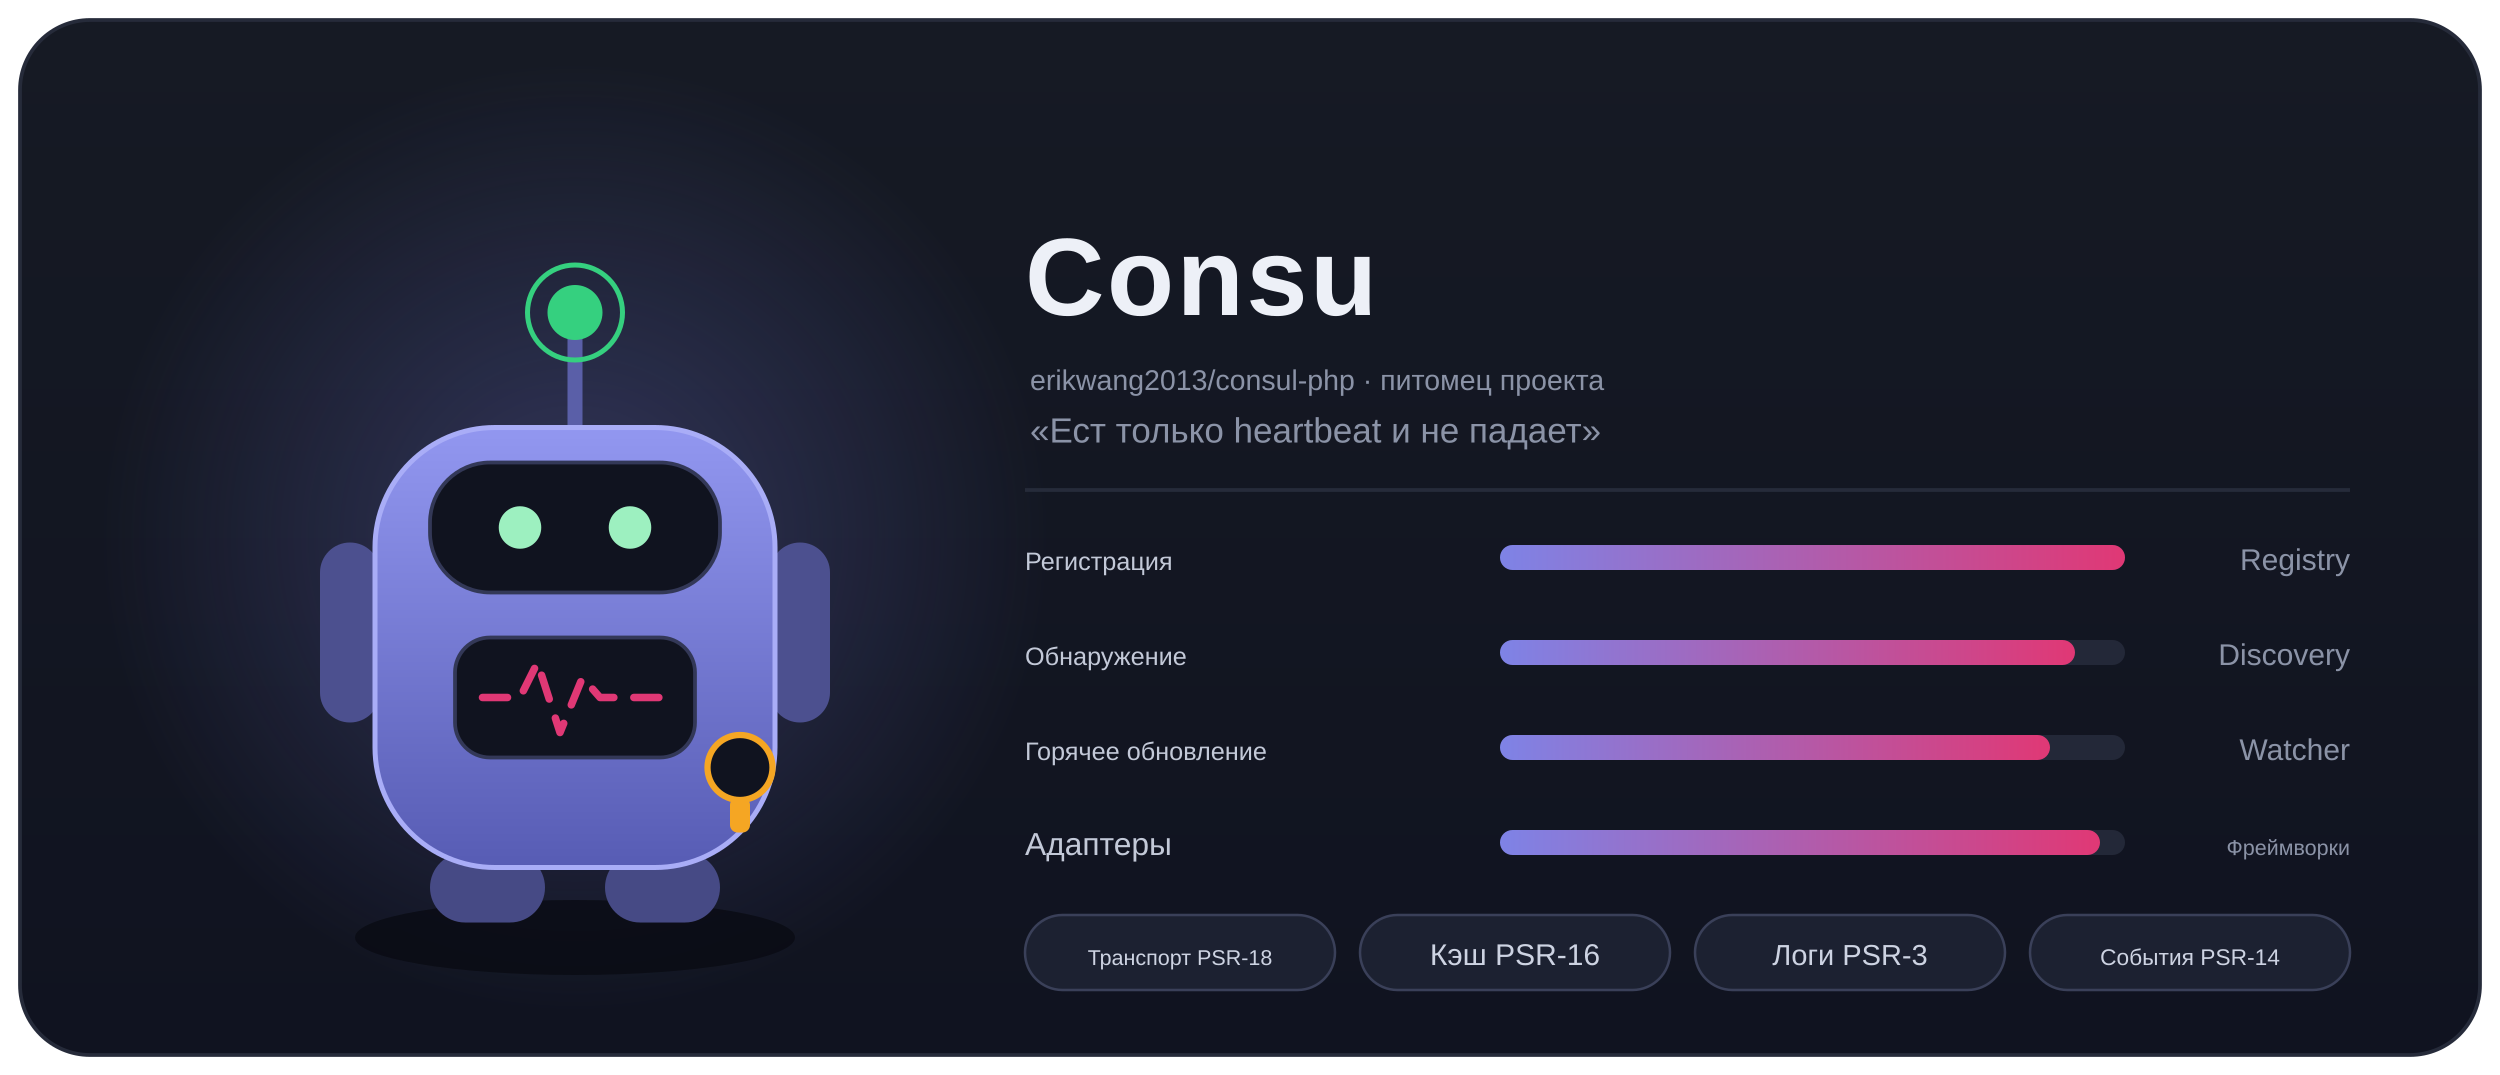
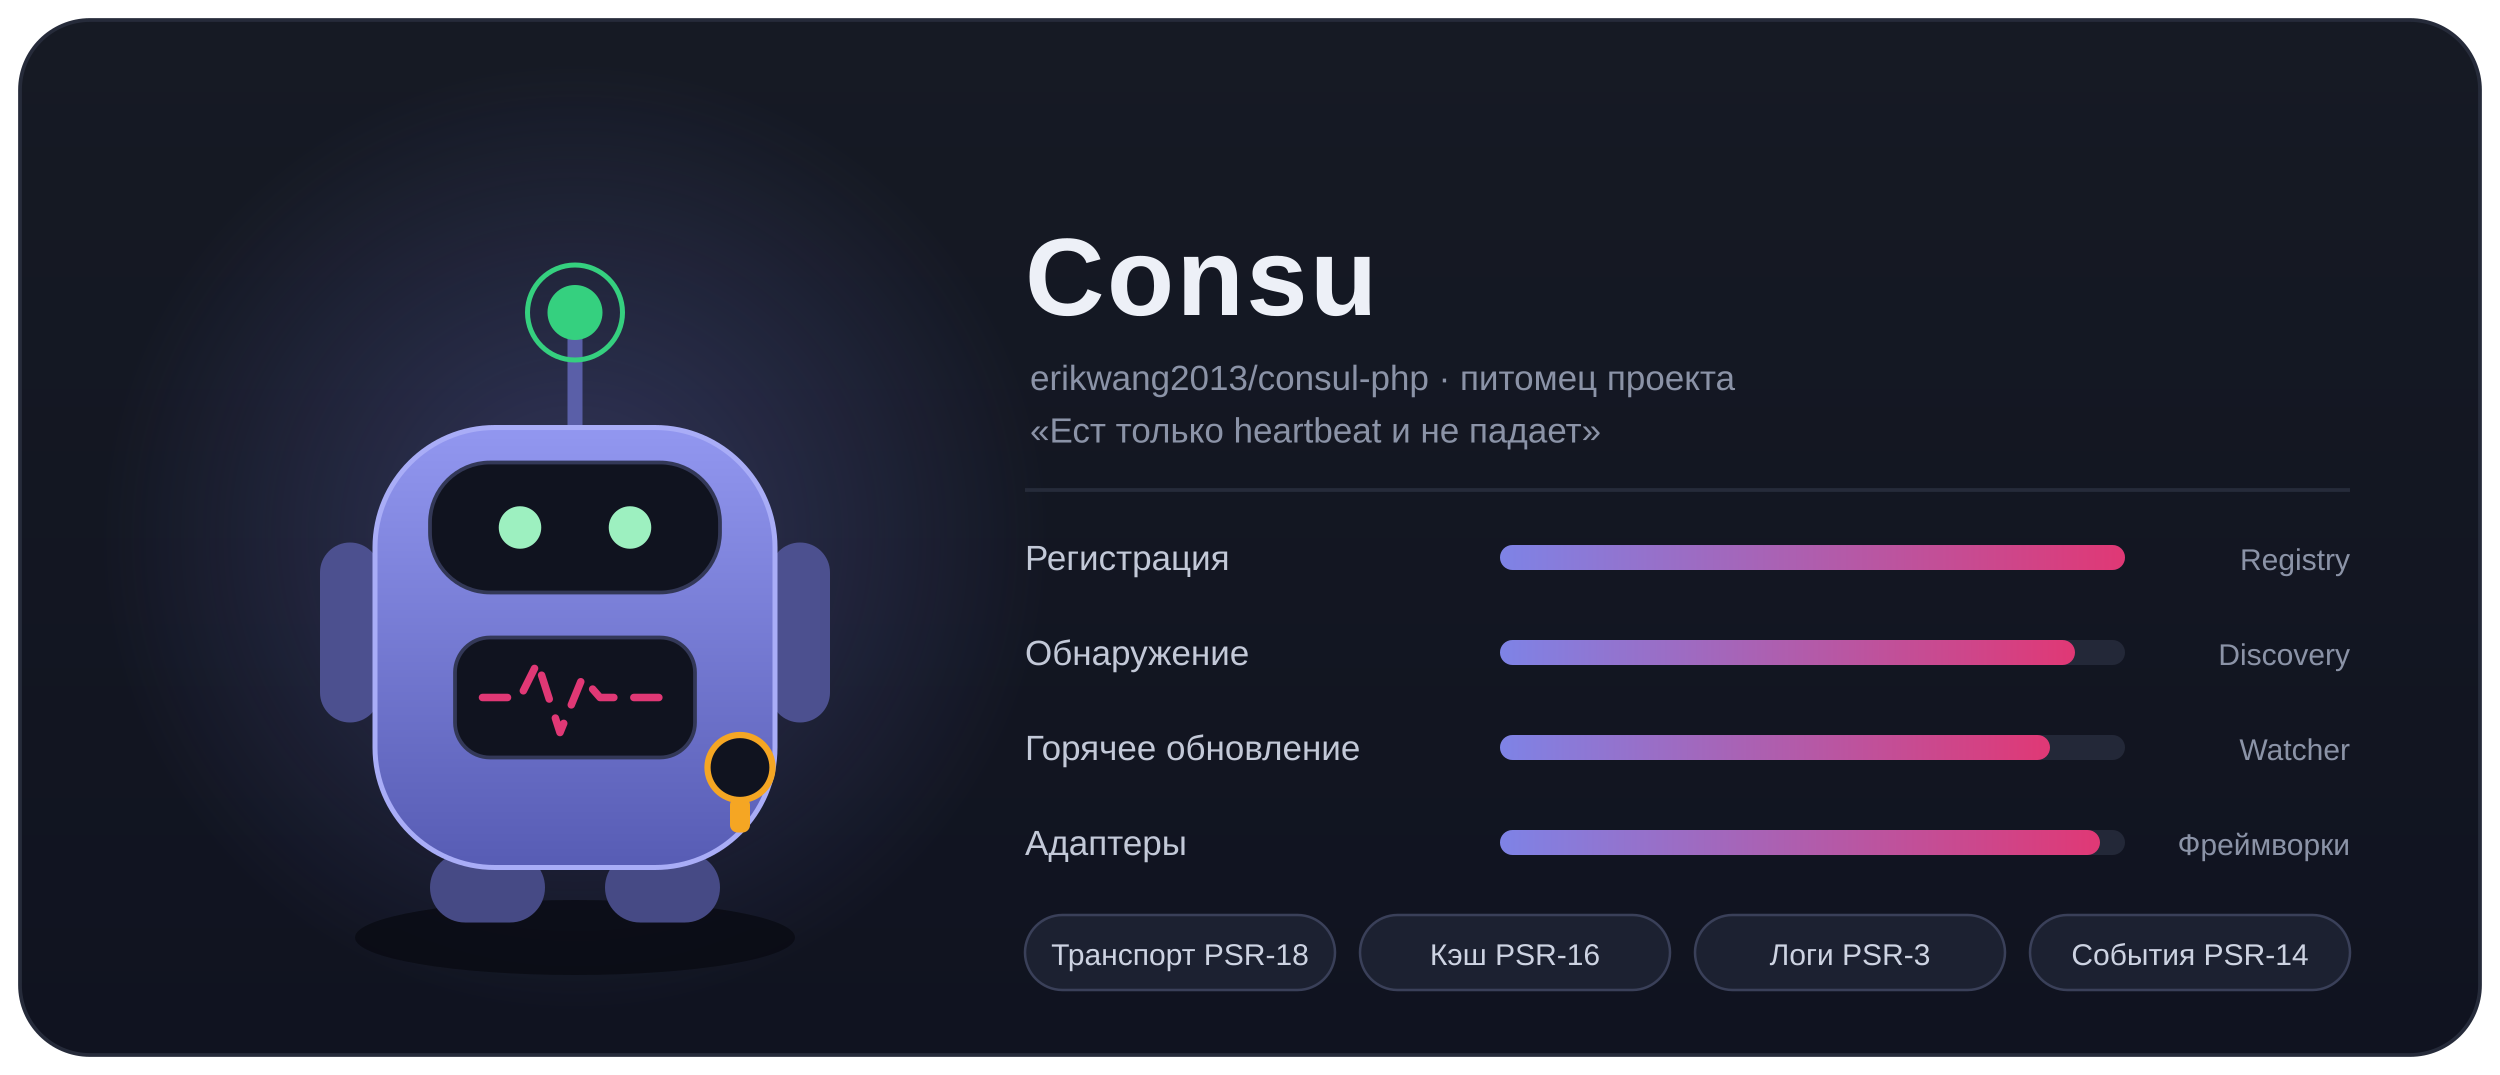
<svg xmlns="http://www.w3.org/2000/svg" width="1000" height="430" viewBox="0 0 1000 430" role="img" aria-label="Питомец проекта consul-php — Consu">
  <style>
    .t { font-family: -apple-system, BlinkMacSystemFont, "Segoe UI", "Helvetica Neue", Arial, "DejaVu Sans", "Noto Sans SC", "PingFang SC", "Microsoft YaHei", sans-serif; }
    .name { font-size: 44px; font-weight: 700; fill: #EDF0F7; letter-spacing: 1px; }
    .sub { font-size: 14px; fill: #8B93A7; }
    .label { font-size: 14px; fill: #C3C9D8; }
    .val { font-size: 12px; fill: #8B93A7; }
    .chip { font-size: 12px; fill: #CDD3E2; }
  </style>
  <defs>
    <linearGradient id="panel" x1="0" y1="0" x2="0" y2="1">
      <stop offset="0" stop-color="#161A24" />
      <stop offset="1" stop-color="#101320" />
    </linearGradient>
    <linearGradient id="body" x1="0" y1="0" x2="0" y2="1">
      <stop offset="0" stop-color="#9297F0" />
      <stop offset="1" stop-color="#575CB4" />
    </linearGradient>
    <linearGradient id="bar" x1="0" y1="0" x2="1" y2="0">
      <stop offset="0" stop-color="#7E83E6" />
      <stop offset="1" stop-color="#E03875" />
    </linearGradient>
    <radialGradient id="glow" cx="0.5" cy="0.5" r="0.5">
      <stop offset="0" stop-color="#7A7FE0" stop-opacity="0.30" />
      <stop offset="1" stop-color="#7A7FE0" stop-opacity="0" />
    </radialGradient>
  </defs>
  <rect x="8" y="8" width="984" height="414" rx="28" fill="url(#panel)" stroke="#262B3A" stroke-width="1.5" />
  <circle cx="230" cy="215" r="190" fill="url(#glow)" />
  <g class="t" transform="translate(230,235)">
    <g>
      <animateTransform attributeName="transform" type="translate" values="0 0; 0 -8; 0 0" dur="4.4s" repeatCount="indefinite" />
      <ellipse cx="0" cy="140" rx="88" ry="15" fill="#080A11" opacity="0.75" />
      <line x1="0" y1="-62" x2="0" y2="-100" stroke="#5A5FA8" stroke-width="6" stroke-linecap="round" />
      <circle cx="0" cy="-110" r="19" fill="none" stroke="#35D07F" stroke-width="2">
        <animate attributeName="r" values="11;22;22" dur="2.6s" repeatCount="indefinite" />
        <animate attributeName="opacity" values="0.75;0;0" dur="2.6s" repeatCount="indefinite" />
      </circle>
      <circle cx="0" cy="-110" r="11" fill="#35D07F" />
      <rect x="-102" y="-18" width="24" height="72" rx="12" fill="#4C508F" />
      <rect x="78" y="-18" width="24" height="72" rx="12" fill="#4C508F" />
      <rect x="-58" y="106" width="46" height="28" rx="14" fill="#464A85" />
      <rect x="12" y="106" width="46" height="28" rx="14" fill="#464A85" />
      <rect x="-80" y="-64" width="160" height="176" rx="48" fill="url(#body)" stroke="#A9ADF7" stroke-width="2" />
      <rect x="-58" y="-50" width="116" height="52" rx="24" fill="#10131F" stroke="#333857" stroke-width="1.5" />
      <ellipse cx="-22" cy="-24" rx="8.5" ry="8.5" fill="#9DF0C0">
        <animate attributeName="ry" values="8.5;8.5;1;8.5;8.5" keyTimes="0;0.88;0.92;0.96;1" dur="5s" repeatCount="indefinite" />
      </ellipse>
      <ellipse cx="22" cy="-24" rx="8.5" ry="8.5" fill="#9DF0C0">
        <animate attributeName="ry" values="8.5;8.5;1;8.5;8.5" keyTimes="0;0.88;0.92;0.96;1" dur="5s" repeatCount="indefinite" />
      </ellipse>
      <rect x="-48" y="20" width="96" height="48" rx="14" fill="#10131F" stroke="#333857" stroke-width="1.5" />
      <path d="M-37 44 H-22 L-15 30 L-6 58 L3 36 L10 44 H37" fill="none" stroke="#E03875" stroke-width="3" stroke-linecap="round" stroke-linejoin="round" stroke-dasharray="10 8">
        <animate attributeName="stroke-dashoffset" from="0" to="-36" dur="1.6s" repeatCount="indefinite" />
      </path>
      <circle cx="66" cy="72" r="13" fill="#10131F" stroke="#F5A623" stroke-width="2.5" />
      <rect x="62" y="84" width="8" height="14" rx="3" fill="#F5A623" />
    </g>
  </g>
  <g class="t">
    <text class="name" x="410" y="126">Consu</text>
-     <text class="sub" x="412" y="156" style="font-size:11.4px">erikwang2013/consul-php · питомец проекта</text>
+     <text class="sub" x="412" y="156">erikwang2013/consul-php · питомец проекта</text>
    <text class="sub" x="412" y="177" fill="#6E768A">«Ест только heartbeat и не падает»</text>
    <line x1="410" y1="196" x2="940" y2="196" stroke="#262B3A" stroke-width="1.5" />
-     <text class="label" x="410" y="228" style="font-size:10.1px">Регистрация</text>
+     <text class="label" x="410" y="228">Регистрация</text>
    <rect x="600" y="218" width="250" height="10" rx="5" fill="#232838" />
    <rect x="600" y="218" width="250" height="10" rx="5" fill="url(#bar)" />
    <text class="val" x="940" y="228" text-anchor="end">Registry</text>
-     <text class="label" x="410" y="266" style="font-size:10.1px">Обнаружение</text>
+     <text class="label" x="410" y="266">Обнаружение</text>
    <rect x="600" y="256" width="250" height="10" rx="5" fill="#232838" />
    <rect x="600" y="256" width="230" height="10" rx="5" fill="url(#bar)" />
    <text class="val" x="940" y="266" text-anchor="end">Discovery</text>
-     <text class="label" x="410" y="304" style="font-size:10.1px">Горячее обновление</text>
+     <text class="label" x="410" y="304">Горячее обновление</text>
    <rect x="600" y="294" width="250" height="10" rx="5" fill="#232838" />
    <rect x="600" y="294" width="220" height="10" rx="5" fill="url(#bar)" />
    <text class="val" x="940" y="304" text-anchor="end">Watcher</text>
-     <text class="label" x="410" y="342" style="font-size:12.7px">Адаптеры</text>
+     <text class="label" x="410" y="342">Адаптеры</text>
    <rect x="600" y="332" width="250" height="10" rx="5" fill="#232838" />
    <rect x="600" y="332" width="240" height="10" rx="5" fill="url(#bar)" />
-     <text class="val" x="940" y="342" text-anchor="end" style="font-size:8.6px">Фреймворки</text>
+     <text class="val" x="940" y="342" text-anchor="end">Фреймворки</text>
    <rect x="410" y="366" width="124" height="30" rx="15" fill="#1C2131" stroke="#3A4059" />
-     <text class="chip" x="472" y="386" text-anchor="middle" style="font-size:8.6px">Транспорт PSR-18</text>
+     <text class="chip" x="472" y="386" text-anchor="middle">Транспорт PSR-18</text>
    <rect x="544" y="366" width="124" height="30" rx="15" fill="#1C2131" stroke="#3A4059" />
    <text class="chip" x="606" y="386" text-anchor="middle">Кэш PSR-16</text>
    <rect x="678" y="366" width="124" height="30" rx="15" fill="#1C2131" stroke="#3A4059" />
-     <text class="chip" x="740" y="386" text-anchor="middle" style="font-size:11.6px">Логи PSR-3</text>
+     <text class="chip" x="740" y="386" text-anchor="middle">Логи PSR-3</text>
    <rect x="812" y="366" width="128" height="30" rx="15" fill="#1C2131" stroke="#3A4059" />
-     <text class="chip" x="876" y="386" text-anchor="middle" style="font-size:9.1px">События PSR-14</text>
+     <text class="chip" x="876" y="386" text-anchor="middle">События PSR-14</text>
  </g>
</svg>
